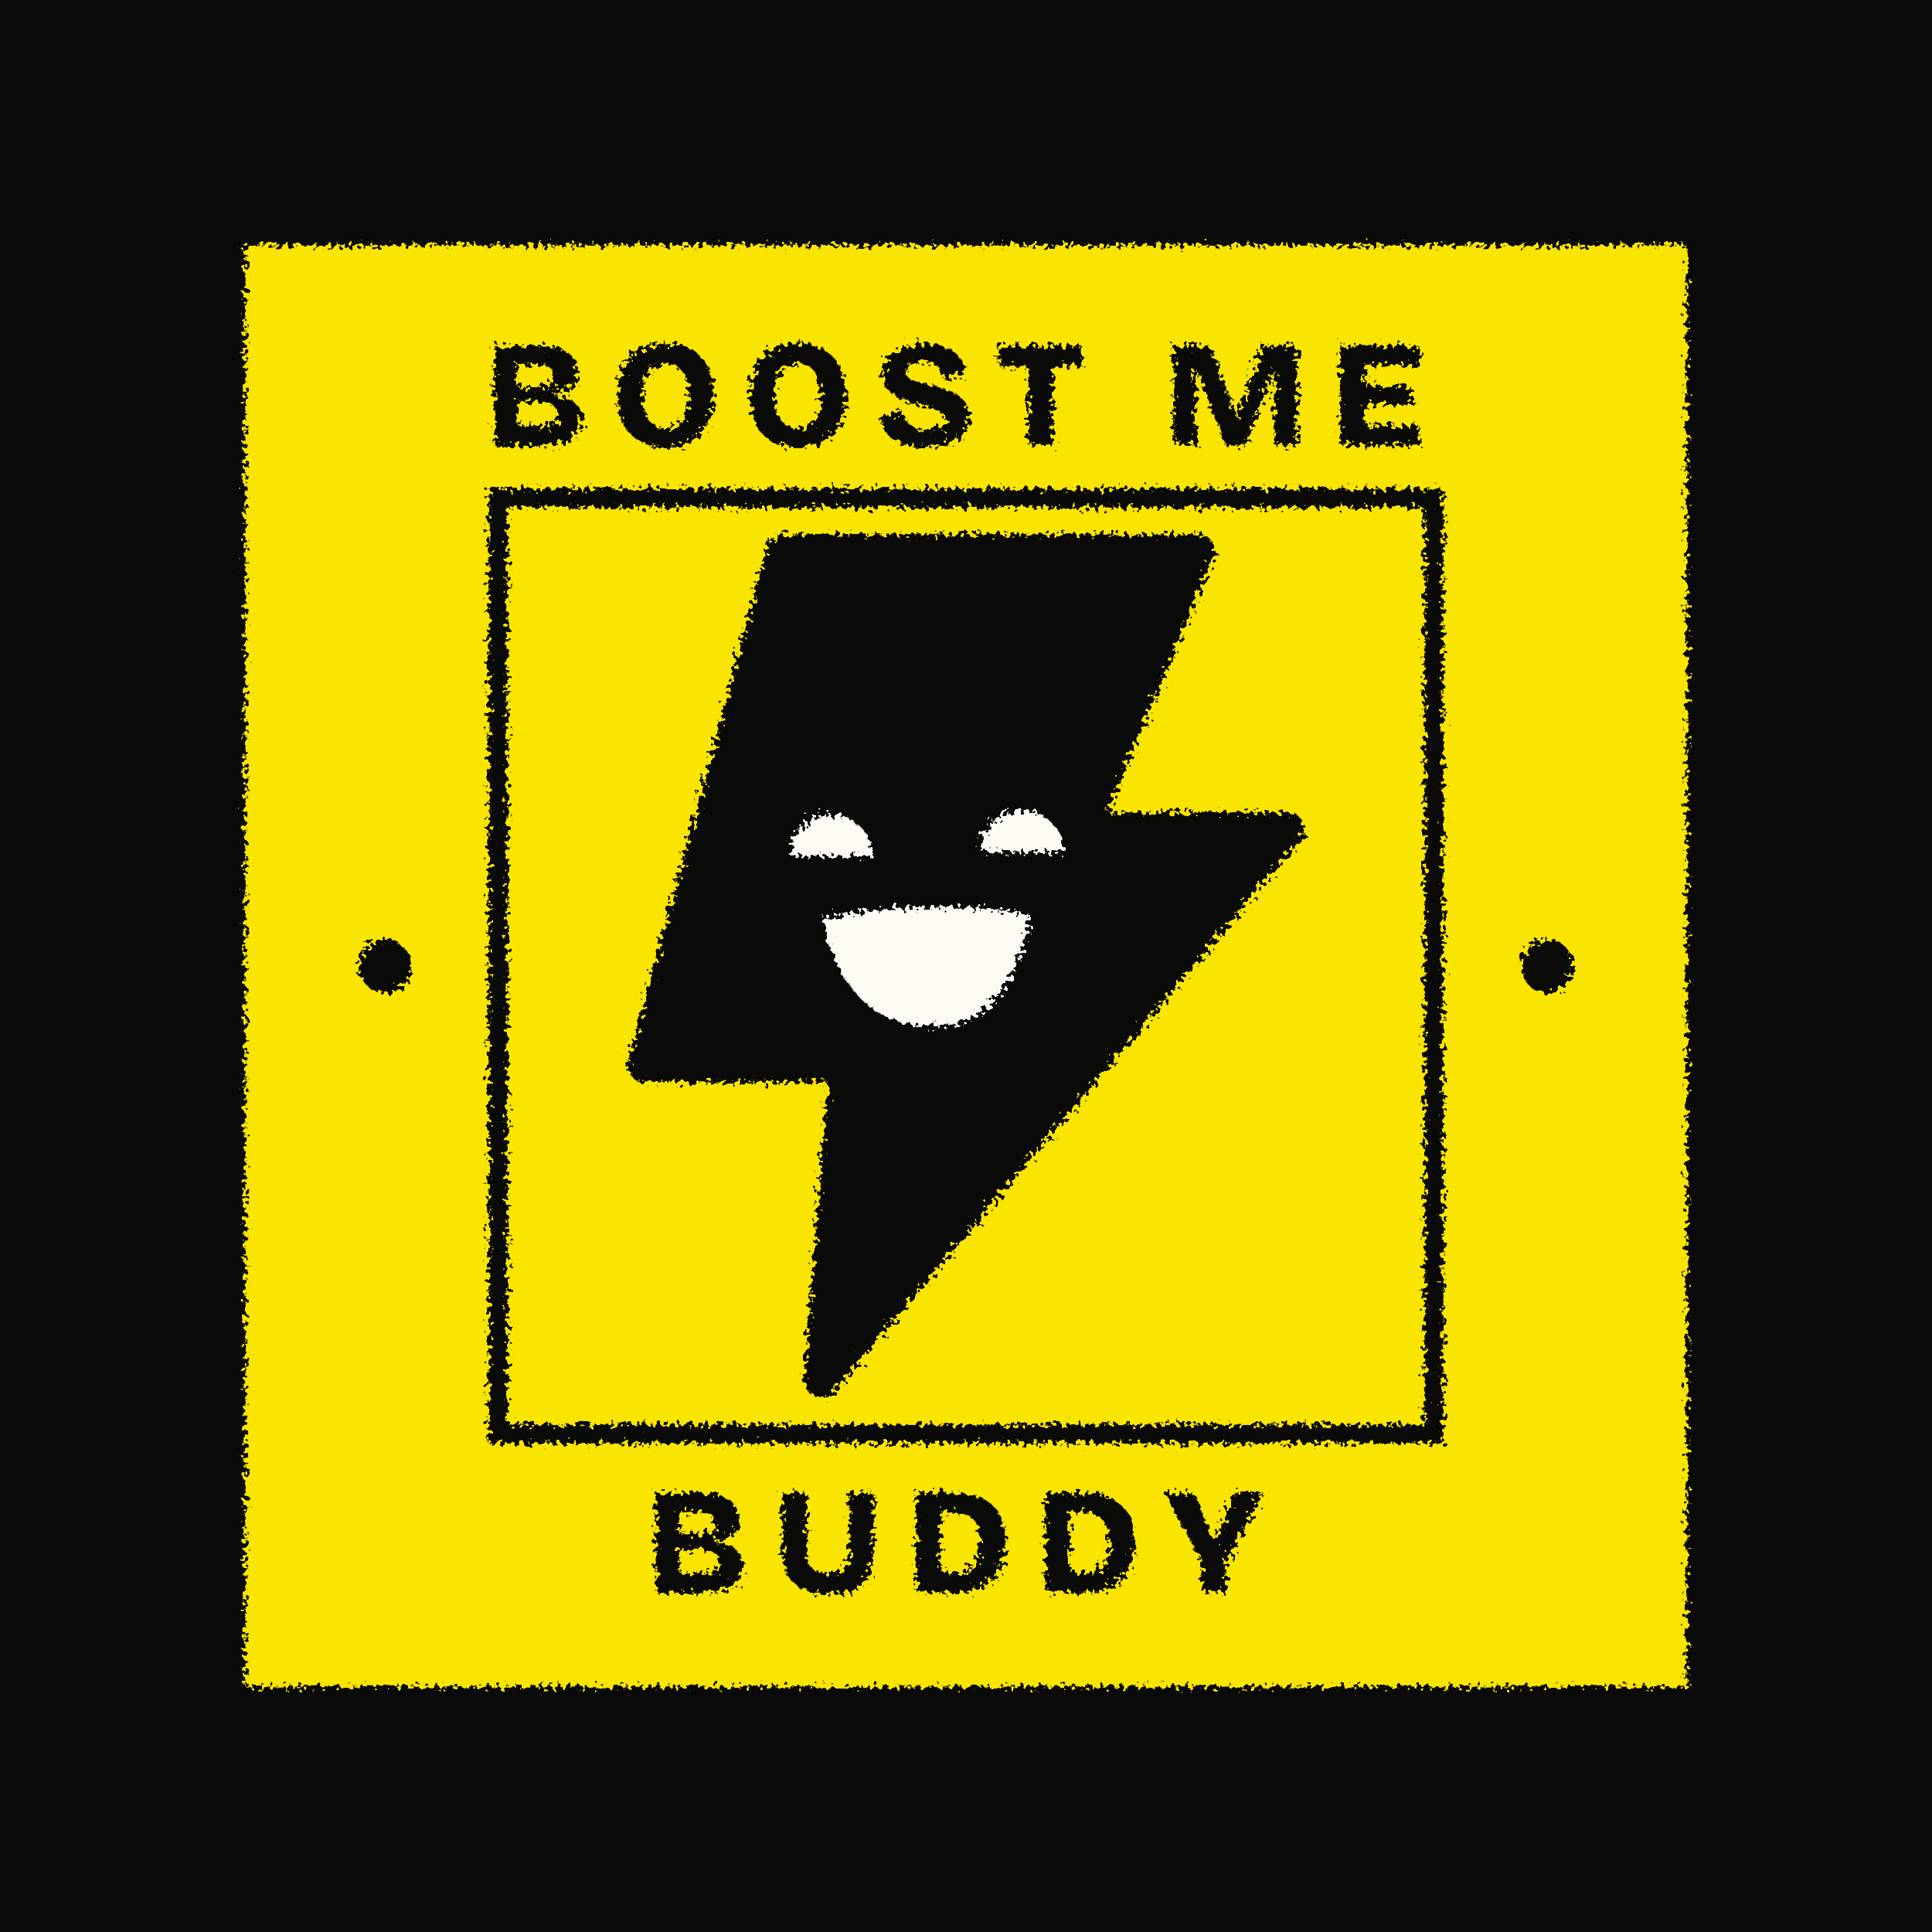
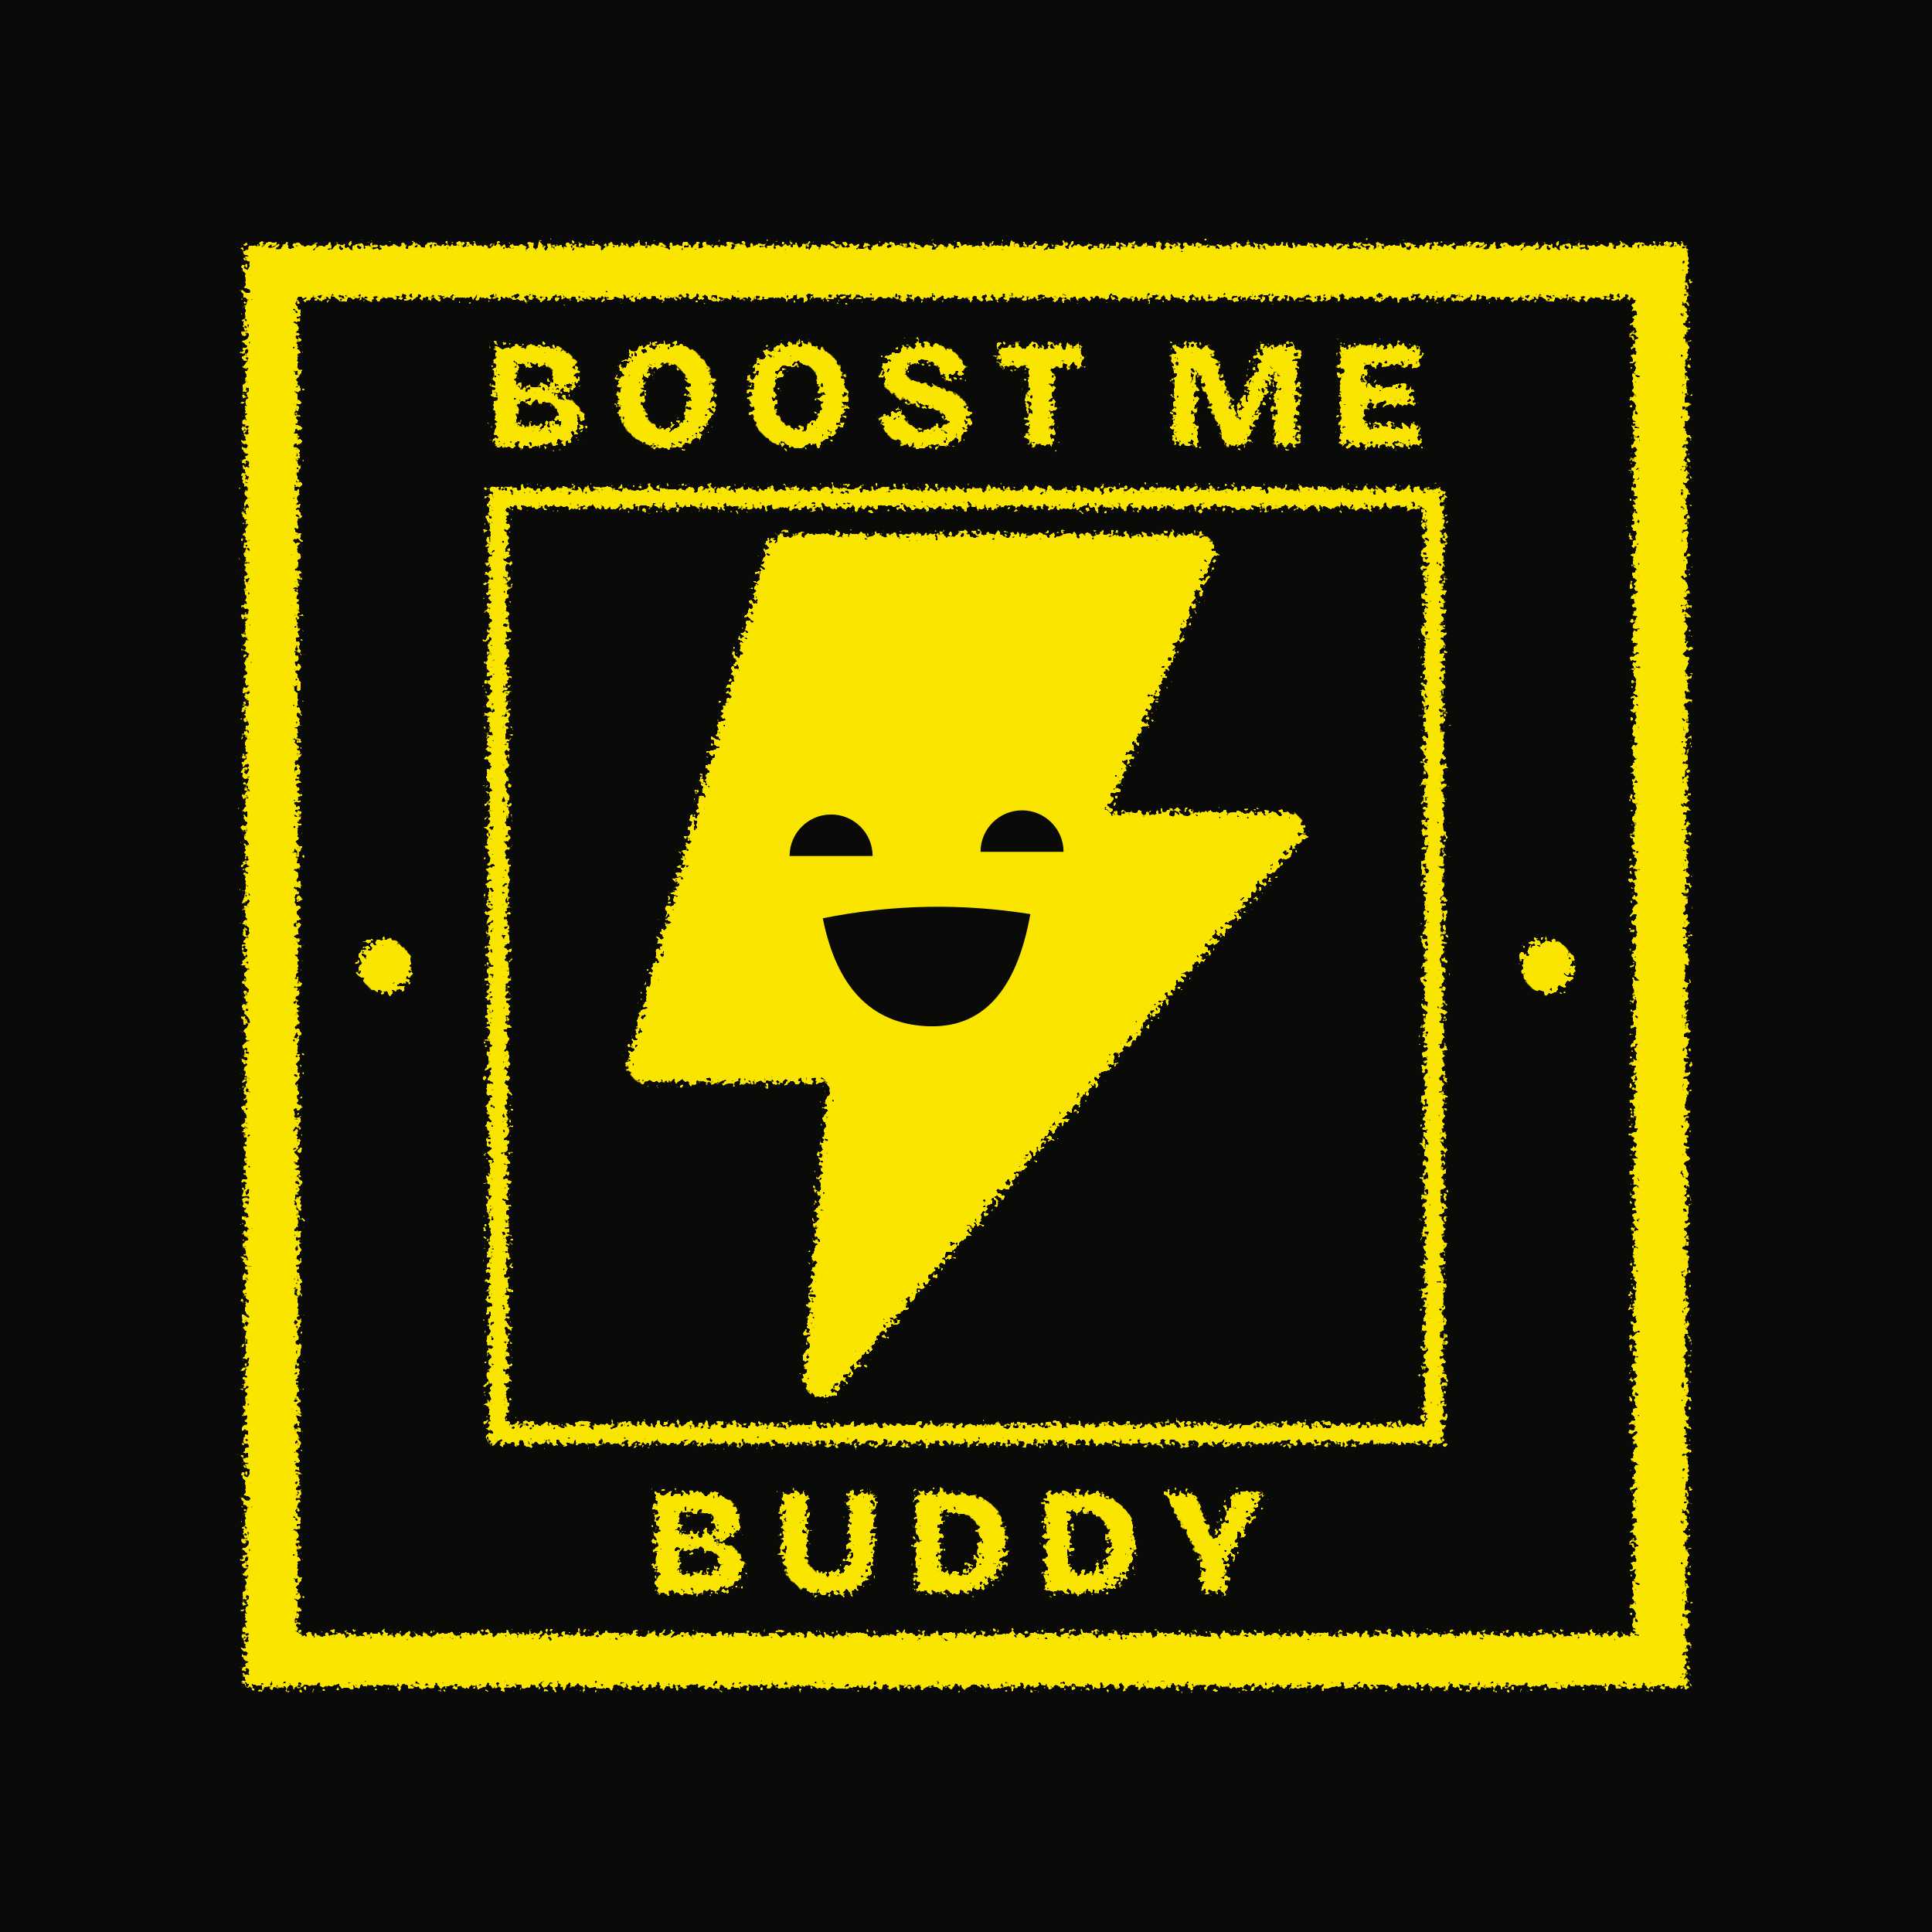
<svg xmlns="http://www.w3.org/2000/svg" viewBox="0 0 512 512" role="img" aria-label="Boost Me Buddy">
  <rect width="512" height="512" fill="#0a0a08" />
  <defs>
    <filter id="r" x="-10%" y="-10%" width="120%" height="120%">
      <feTurbulence type="fractalNoise" baseFrequency="0.8" numOctaves="2" seed="11" />
      <feDisplacementMap in="SourceGraphic" scale="5" />
    </filter>
  </defs>
  <g filter="url(#r)">
-     <rect x="72" y="72" width="368" height="368" fill="#fae500" stroke="#fae500" stroke-width="14" />
-     <rect x="132" y="132" width="248" height="248" fill="none" stroke="#0a0a08" stroke-width="5" />
-     <path d="M130.98 118.0V91.6H142.38Q144.86 91.6 146.84 92.02Q148.82 92.44 150.22 93.3Q151.62 94.16 152.36 95.5Q153.1 96.84 153.1 98.68Q153.1 100.24 152.44 101.4Q151.78 102.56 150.38 103.28Q148.98 104.0 146.66 104.24V104.92Q150.5 105.16 152.34 106.76Q154.18 108.36 154.18 111.08Q154.18 113.4 152.94 114.92Q151.7 116.44 149.3 117.22Q146.9 118.0 143.38 118.0ZM137.14 112.88H143.14Q145.58 112.88 146.74 112.18Q147.9 111.48 147.9 109.96Q147.9 108.28 146.5 107.44Q145.1 106.6 142.22 106.6H137.14ZM137.14 102.68H141.34Q144.18 102.68 145.5 101.9Q146.82 101.12 146.82 99.56Q146.82 98.04 145.6 97.34Q144.38 96.64 141.9 96.64H137.14ZM176.3 118.56Q173.42 118.56 171.1 117.68Q168.78 116.8 167.12 115.08Q165.46 113.36 164.58 110.82Q163.7 108.28 163.7 104.92Q163.7 100.2 165.36 97.14Q167.02 94.08 169.94 92.56Q172.86 91.04 176.54 91.04Q179.38 91.04 181.7 91.92Q184.02 92.8 185.68 94.52Q187.34 96.24 188.24 98.82Q189.14 101.4 189.14 104.76Q189.14 108.24 188.2 110.82Q187.26 113.4 185.56 115.12Q183.86 116.84 181.5 117.7Q179.14 118.56 176.3 118.56ZM176.5 113.52Q178.46 113.52 179.8 112.54Q181.14 111.56 181.84 109.7Q182.54 107.84 182.54 105.16Q182.54 102.32 181.82 100.34Q181.1 98.36 179.72 97.34Q178.34 96.32 176.34 96.32Q174.42 96.32 173.08 97.3Q171.74 98.28 171.02 100.18Q170.3 102.08 170.3 104.84Q170.3 106.92 170.72 108.54Q171.14 110.16 171.9 111.26Q172.66 112.36 173.84 112.94Q175.02 113.52 176.5 113.52ZM211.3 118.56Q208.42 118.56 206.1 117.68Q203.78 116.8 202.12 115.08Q200.46 113.36 199.58 110.82Q198.7 108.28 198.7 104.92Q198.7 100.2 200.36 97.14Q202.02 94.08 204.94 92.56Q207.86 91.04 211.54 91.04Q214.38 91.04 216.7 91.92Q219.02 92.8 220.68 94.52Q222.34 96.24 223.24 98.82Q224.14 101.4 224.14 104.76Q224.14 108.24 223.2 110.82Q222.26 113.4 220.56 115.12Q218.86 116.84 216.5 117.7Q214.14 118.56 211.3 118.56ZM211.5 113.52Q213.46 113.52 214.8 112.54Q216.14 111.56 216.84 109.7Q217.54 107.84 217.54 105.16Q217.54 102.32 216.82 100.34Q216.1 98.36 214.72 97.34Q213.34 96.32 211.34 96.32Q209.42 96.32 208.08 97.3Q206.74 98.28 206.02 100.18Q205.3 102.08 205.3 104.84Q205.3 106.92 205.72 108.54Q206.14 110.16 206.9 111.26Q207.66 112.36 208.84 112.94Q210.02 113.52 211.5 113.52ZM245.14 118.56Q242.58 118.56 240.5 118.08Q238.42 117.6 236.9 116.62Q235.38 115.64 234.5 114.12Q233.62 112.6 233.46 110.6L239.1 108.72Q239.22 110.4 240.06 111.52Q240.9 112.64 242.32 113.18Q243.74 113.72 245.5 113.72Q247.18 113.72 248.32 113.3Q249.46 112.88 250.04 112.22Q250.62 111.56 250.62 110.8Q250.62 109.92 249.86 109.34Q249.1 108.76 247.78 108.34Q246.46 107.92 244.7 107.52Q242.7 107.04 240.78 106.48Q238.86 105.92 237.3 105.02Q235.74 104.12 234.84 102.7Q233.94 101.28 233.94 99.12Q233.94 96.68 235.18 94.88Q236.42 93.08 238.82 92.06Q241.22 91.04 244.74 91.04Q248.22 91.04 250.66 92.04Q253.1 93.04 254.42 94.82Q255.74 96.6 255.86 98.96L250.1 100.6Q250.1 99.44 249.72 98.56Q249.34 97.68 248.66 97.1Q247.98 96.52 246.98 96.22Q245.98 95.92 244.7 95.92Q243.18 95.92 242.12 96.28Q241.06 96.64 240.54 97.22Q240.02 97.8 240.02 98.56Q240.02 99.52 240.84 100.14Q241.66 100.76 243.08 101.18Q244.5 101.6 246.22 102.0Q247.94 102.36 249.78 102.9Q251.62 103.44 253.22 104.32Q254.82 105.2 255.8 106.7Q256.78 108.2 256.78 110.48Q256.78 112.92 255.48 114.74Q254.18 116.56 251.58 117.56Q248.98 118.56 245.14 118.56ZM272.54 118.0V96.96H264.86V91.6H286.78V96.96H279.02V118.0ZM311.06 118.0V91.6H320.7L327.58 110.6H327.78L334.5 91.6H343.7V118.0H337.62L337.98 98.16H337.54L329.9 118.0H324.62L317.14 98.16H316.7L317.06 118.0ZM355.26 118.0V91.6H376.1V96.76H361.74V102.36H374.18V107.04H361.74V112.8H376.22V118.0Z" fill="#0a0a08" />
-     <path d="M173.82 422.0V395.6H185.22Q187.7 395.6 189.68 396.02Q191.66 396.44 193.06 397.3Q194.46 398.16 195.2 399.5Q195.94 400.84 195.94 402.68Q195.94 404.24 195.28 405.4Q194.62 406.56 193.22 407.28Q191.82 408.0 189.5 408.24V408.92Q193.34 409.16 195.18 410.76Q197.02 412.36 197.02 415.08Q197.02 417.4 195.78 418.92Q194.54 420.44 192.14 421.22Q189.74 422.0 186.22 422.0ZM179.98 416.88H185.98Q188.42 416.88 189.58 416.18Q190.74 415.48 190.74 413.96Q190.74 412.28 189.34 411.44Q187.94 410.6 185.06 410.6H179.98ZM179.98 406.68H184.18Q187.02 406.68 188.34 405.9Q189.66 405.12 189.66 403.56Q189.66 402.04 188.44 401.34Q187.22 400.64 184.74 400.64H179.98ZM219.46 422.56Q216.94 422.56 214.98 422.06Q213.02 421.56 211.58 420.6Q210.14 419.64 209.2 418.28Q208.26 416.92 207.8 415.22Q207.34 413.52 207.34 411.52V395.6H213.82V411.32Q213.82 413.24 214.42 414.48Q215.02 415.72 216.26 416.3Q217.5 416.88 219.42 416.88Q221.34 416.88 222.58 416.3Q223.82 415.72 224.42 414.48Q225.02 413.24 225.02 411.32V395.6H231.46V411.52Q231.46 416.76 228.48 419.66Q225.5 422.56 219.46 422.56ZM242.82 422.0V395.6H252.42Q257.34 395.6 260.46 397.16Q263.58 398.72 265.02 401.62Q266.46 404.52 266.46 408.56Q266.46 411.68 265.72 413.96Q264.98 416.24 263.7 417.78Q262.42 419.32 260.76 420.26Q259.1 421.2 257.28 421.6Q255.46 422.0 253.66 422.0ZM249.26 400.8V416.8H253.46Q255.54 416.8 256.94 415.92Q258.34 415.04 259.04 413.28Q259.74 411.52 259.74 408.88Q259.74 406.76 259.3 405.24Q258.86 403.72 258.0 402.74Q257.14 401.76 255.8 401.28Q254.46 400.8 252.66 400.8ZM277.02 422.0V395.6H286.62Q291.54 395.6 294.66 397.16Q297.78 398.72 299.22 401.62Q300.66 404.52 300.66 408.56Q300.66 411.68 299.92 413.96Q299.18 416.24 297.9 417.78Q296.62 419.32 294.96 420.26Q293.3 421.2 291.48 421.6Q289.66 422.0 287.86 422.0ZM283.46 400.8V416.8H287.66Q289.74 416.8 291.14 415.92Q292.54 415.04 293.24 413.28Q293.94 411.52 293.94 408.88Q293.94 406.76 293.5 405.24Q293.06 403.72 292.2 402.74Q291.34 401.76 290.0 401.28Q288.66 400.8 286.86 400.8ZM318.5 422.0V413.88L308.62 395.6H316.38L321.62 408.12H321.86L327.1 395.6H334.78L324.98 413.8V422.0Z" fill="#0a0a08" />
-     <circle cx="102" cy="256" r="7" fill="#0a0a08" />
-     <circle cx="410" cy="256" r="7" fill="#0a0a08" />
+     <rect x="72" y="72" width="368" height="368" fill="none" stroke="#fae500" stroke-width="14" />
+     <rect x="132" y="132" width="248" height="248" fill="none" stroke="#fae500" stroke-width="5" />
+     <path d="M130.98 118.0V91.6H142.38Q144.86 91.6 146.84 92.02Q148.82 92.44 150.22 93.3Q151.62 94.16 152.36 95.5Q153.1 96.84 153.1 98.68Q153.1 100.24 152.44 101.4Q151.78 102.56 150.38 103.28Q148.98 104.0 146.66 104.24V104.92Q150.5 105.16 152.34 106.76Q154.18 108.36 154.18 111.08Q154.18 113.4 152.94 114.92Q151.7 116.44 149.3 117.22Q146.9 118.0 143.38 118.0ZM137.14 112.88H143.14Q145.58 112.88 146.74 112.18Q147.9 111.48 147.9 109.96Q147.9 108.28 146.5 107.44Q145.1 106.6 142.22 106.6H137.14ZM137.14 102.68H141.34Q144.18 102.68 145.5 101.9Q146.82 101.12 146.82 99.56Q146.82 98.04 145.6 97.34Q144.38 96.64 141.9 96.64H137.14ZM176.3 118.56Q173.42 118.56 171.1 117.68Q168.78 116.8 167.12 115.08Q165.46 113.36 164.58 110.82Q163.7 108.28 163.7 104.92Q163.7 100.2 165.36 97.14Q167.02 94.08 169.94 92.56Q172.86 91.04 176.54 91.04Q179.38 91.04 181.7 91.92Q184.02 92.8 185.68 94.52Q187.34 96.24 188.24 98.82Q189.14 101.4 189.14 104.76Q189.14 108.24 188.2 110.82Q187.26 113.4 185.56 115.12Q183.86 116.84 181.5 117.7Q179.14 118.56 176.3 118.56ZM176.5 113.52Q178.46 113.52 179.8 112.54Q181.14 111.56 181.84 109.7Q182.54 107.84 182.54 105.16Q182.54 102.32 181.82 100.34Q181.1 98.36 179.72 97.34Q178.34 96.32 176.34 96.32Q174.42 96.32 173.08 97.3Q171.74 98.28 171.02 100.18Q170.3 102.08 170.3 104.84Q170.3 106.92 170.72 108.54Q171.14 110.16 171.9 111.26Q172.66 112.36 173.84 112.94Q175.02 113.52 176.5 113.52ZM211.3 118.56Q208.42 118.56 206.1 117.68Q203.78 116.8 202.12 115.08Q200.46 113.36 199.58 110.82Q198.7 108.28 198.7 104.92Q198.7 100.2 200.36 97.14Q202.02 94.08 204.94 92.56Q207.86 91.04 211.54 91.04Q214.38 91.04 216.7 91.92Q219.02 92.8 220.68 94.52Q222.34 96.24 223.24 98.82Q224.14 101.4 224.14 104.76Q224.14 108.24 223.2 110.82Q222.26 113.4 220.56 115.12Q218.86 116.84 216.5 117.7Q214.14 118.56 211.3 118.56ZM211.5 113.52Q213.46 113.52 214.8 112.54Q216.14 111.56 216.84 109.7Q217.54 107.84 217.54 105.16Q217.54 102.32 216.82 100.34Q216.1 98.36 214.72 97.34Q213.34 96.32 211.34 96.32Q209.42 96.32 208.08 97.3Q206.74 98.28 206.02 100.18Q205.3 102.08 205.3 104.84Q205.3 106.92 205.72 108.54Q206.14 110.16 206.9 111.26Q207.66 112.36 208.84 112.94Q210.02 113.52 211.5 113.52ZM245.14 118.56Q242.58 118.56 240.5 118.08Q238.42 117.6 236.9 116.62Q235.38 115.64 234.5 114.12Q233.62 112.6 233.46 110.6L239.1 108.72Q239.22 110.4 240.06 111.52Q240.9 112.64 242.32 113.18Q243.74 113.72 245.5 113.72Q247.18 113.72 248.32 113.3Q249.46 112.88 250.04 112.22Q250.62 111.56 250.62 110.8Q250.62 109.92 249.86 109.34Q249.1 108.76 247.78 108.34Q246.46 107.92 244.7 107.52Q242.7 107.04 240.78 106.48Q238.86 105.92 237.3 105.02Q235.74 104.12 234.84 102.7Q233.94 101.28 233.94 99.12Q233.94 96.68 235.18 94.88Q236.42 93.08 238.82 92.06Q241.22 91.04 244.74 91.04Q248.22 91.04 250.66 92.04Q253.1 93.04 254.42 94.82Q255.74 96.6 255.86 98.96L250.1 100.6Q250.1 99.44 249.72 98.56Q249.34 97.68 248.66 97.1Q247.98 96.52 246.98 96.22Q245.98 95.92 244.7 95.92Q243.18 95.92 242.12 96.28Q241.06 96.64 240.54 97.22Q240.02 97.8 240.02 98.56Q240.02 99.52 240.84 100.14Q241.66 100.76 243.08 101.18Q244.5 101.6 246.22 102.0Q247.94 102.36 249.78 102.9Q251.62 103.44 253.22 104.32Q254.82 105.2 255.8 106.7Q256.78 108.2 256.78 110.48Q256.78 112.92 255.48 114.74Q254.18 116.56 251.58 117.56Q248.98 118.56 245.14 118.56ZM272.54 118.0V96.96H264.86V91.6H286.78V96.96H279.02V118.0ZM311.06 118.0V91.6H320.7L327.58 110.6H327.78L334.5 91.6H343.7V118.0H337.62L337.98 98.16H337.54L329.9 118.0H324.62L317.14 98.16H316.7L317.06 118.0ZM355.26 118.0V91.6H376.1V96.76H361.74V102.36H374.18V107.04H361.74V112.8H376.22V118.0Z" fill="#fae500" />
+     <path d="M173.82 422.0V395.6H185.22Q187.7 395.6 189.68 396.02Q191.66 396.44 193.06 397.3Q194.46 398.16 195.2 399.5Q195.94 400.84 195.94 402.68Q195.94 404.24 195.28 405.4Q194.62 406.56 193.22 407.28Q191.82 408.0 189.5 408.24V408.92Q193.34 409.16 195.18 410.76Q197.02 412.36 197.02 415.08Q197.02 417.4 195.78 418.92Q194.54 420.44 192.14 421.22Q189.74 422.0 186.22 422.0ZM179.98 416.88H185.98Q188.42 416.88 189.58 416.18Q190.74 415.48 190.74 413.96Q190.74 412.28 189.34 411.44Q187.94 410.6 185.06 410.6H179.98ZM179.98 406.68H184.18Q187.02 406.68 188.34 405.9Q189.66 405.12 189.66 403.56Q189.66 402.04 188.44 401.34Q187.22 400.64 184.74 400.64H179.98ZM219.46 422.56Q216.94 422.56 214.98 422.06Q213.02 421.56 211.58 420.6Q210.14 419.64 209.2 418.28Q208.26 416.92 207.8 415.22Q207.34 413.52 207.34 411.52V395.6H213.82V411.32Q213.82 413.24 214.42 414.48Q215.02 415.72 216.26 416.3Q217.5 416.88 219.42 416.88Q221.34 416.88 222.58 416.3Q223.82 415.72 224.42 414.48Q225.02 413.24 225.02 411.32V395.6H231.46V411.52Q231.46 416.76 228.48 419.66Q225.5 422.56 219.46 422.56ZM242.82 422.0V395.6H252.42Q257.34 395.6 260.46 397.16Q263.58 398.72 265.02 401.62Q266.46 404.52 266.46 408.56Q266.46 411.68 265.72 413.96Q264.98 416.24 263.7 417.78Q262.42 419.32 260.76 420.26Q259.1 421.2 257.28 421.6Q255.46 422.0 253.66 422.0ZM249.26 400.8V416.8H253.46Q255.54 416.8 256.94 415.92Q258.34 415.04 259.04 413.28Q259.74 411.52 259.74 408.88Q259.74 406.76 259.3 405.24Q258.86 403.72 258.0 402.74Q257.14 401.76 255.8 401.28Q254.46 400.8 252.66 400.8ZM277.02 422.0V395.6H286.62Q291.54 395.6 294.66 397.16Q297.78 398.72 299.22 401.62Q300.66 404.52 300.66 408.56Q300.66 411.68 299.92 413.96Q299.18 416.24 297.9 417.78Q296.62 419.32 294.96 420.26Q293.3 421.2 291.48 421.6Q289.66 422.0 287.86 422.0ZM283.46 400.8V416.8H287.66Q289.74 416.8 291.14 415.92Q292.54 415.04 293.24 413.28Q293.94 411.52 293.94 408.88Q293.94 406.76 293.5 405.24Q293.06 403.72 292.2 402.74Q291.34 401.76 290.0 401.28Q288.66 400.8 286.86 400.8ZM318.5 422.0V413.88L308.62 395.6H316.38L321.62 408.12H321.86L327.1 395.6H334.78L324.98 413.8V422.0Z" fill="#fae500" />
+     <circle cx="102" cy="256" r="7" fill="#fae500" />
+     <circle cx="410" cy="256" r="7" fill="#fae500" />
    <g transform="translate(256 256) scale(0.55) translate(-265 -259)">
-       <path d="M177 59L377 59L321 193L420 193L195 459L207 307L110 307Z" fill="#0a0a08" stroke="#0a0a08" stroke-width="16" stroke-linejoin="round" />
-       <path d="M180 206a20 20 0 0 1 40 0Z" fill="#fdfaf3" />
-       <path d="M272 204a20 20 0 0 1 40 0Z" fill="#fdfaf3" />
-       <path d="M196 236Q246 226 296 234Q286 290 246 288Q206 286 196 236Z" fill="#fdfaf3" />
+       <path d="M177 59L377 59L321 193L420 193L195 459L207 307L110 307Z" fill="#fae500" stroke="#fae500" stroke-width="16" stroke-linejoin="round" />
    </g>
  </g>
+   <g transform="translate(256 256) scale(0.55) translate(-265 -259)">
+     <path d="M180 206a20 20 0 0 1 40 0Z" fill="#0a0a08" />
+     <path d="M272 204a20 20 0 0 1 40 0Z" fill="#0a0a08" />
+     <path d="M196 236Q246 226 296 234Q286 290 246 288Q206 286 196 236Z" fill="#0a0a08" />
+   </g>
</svg>
